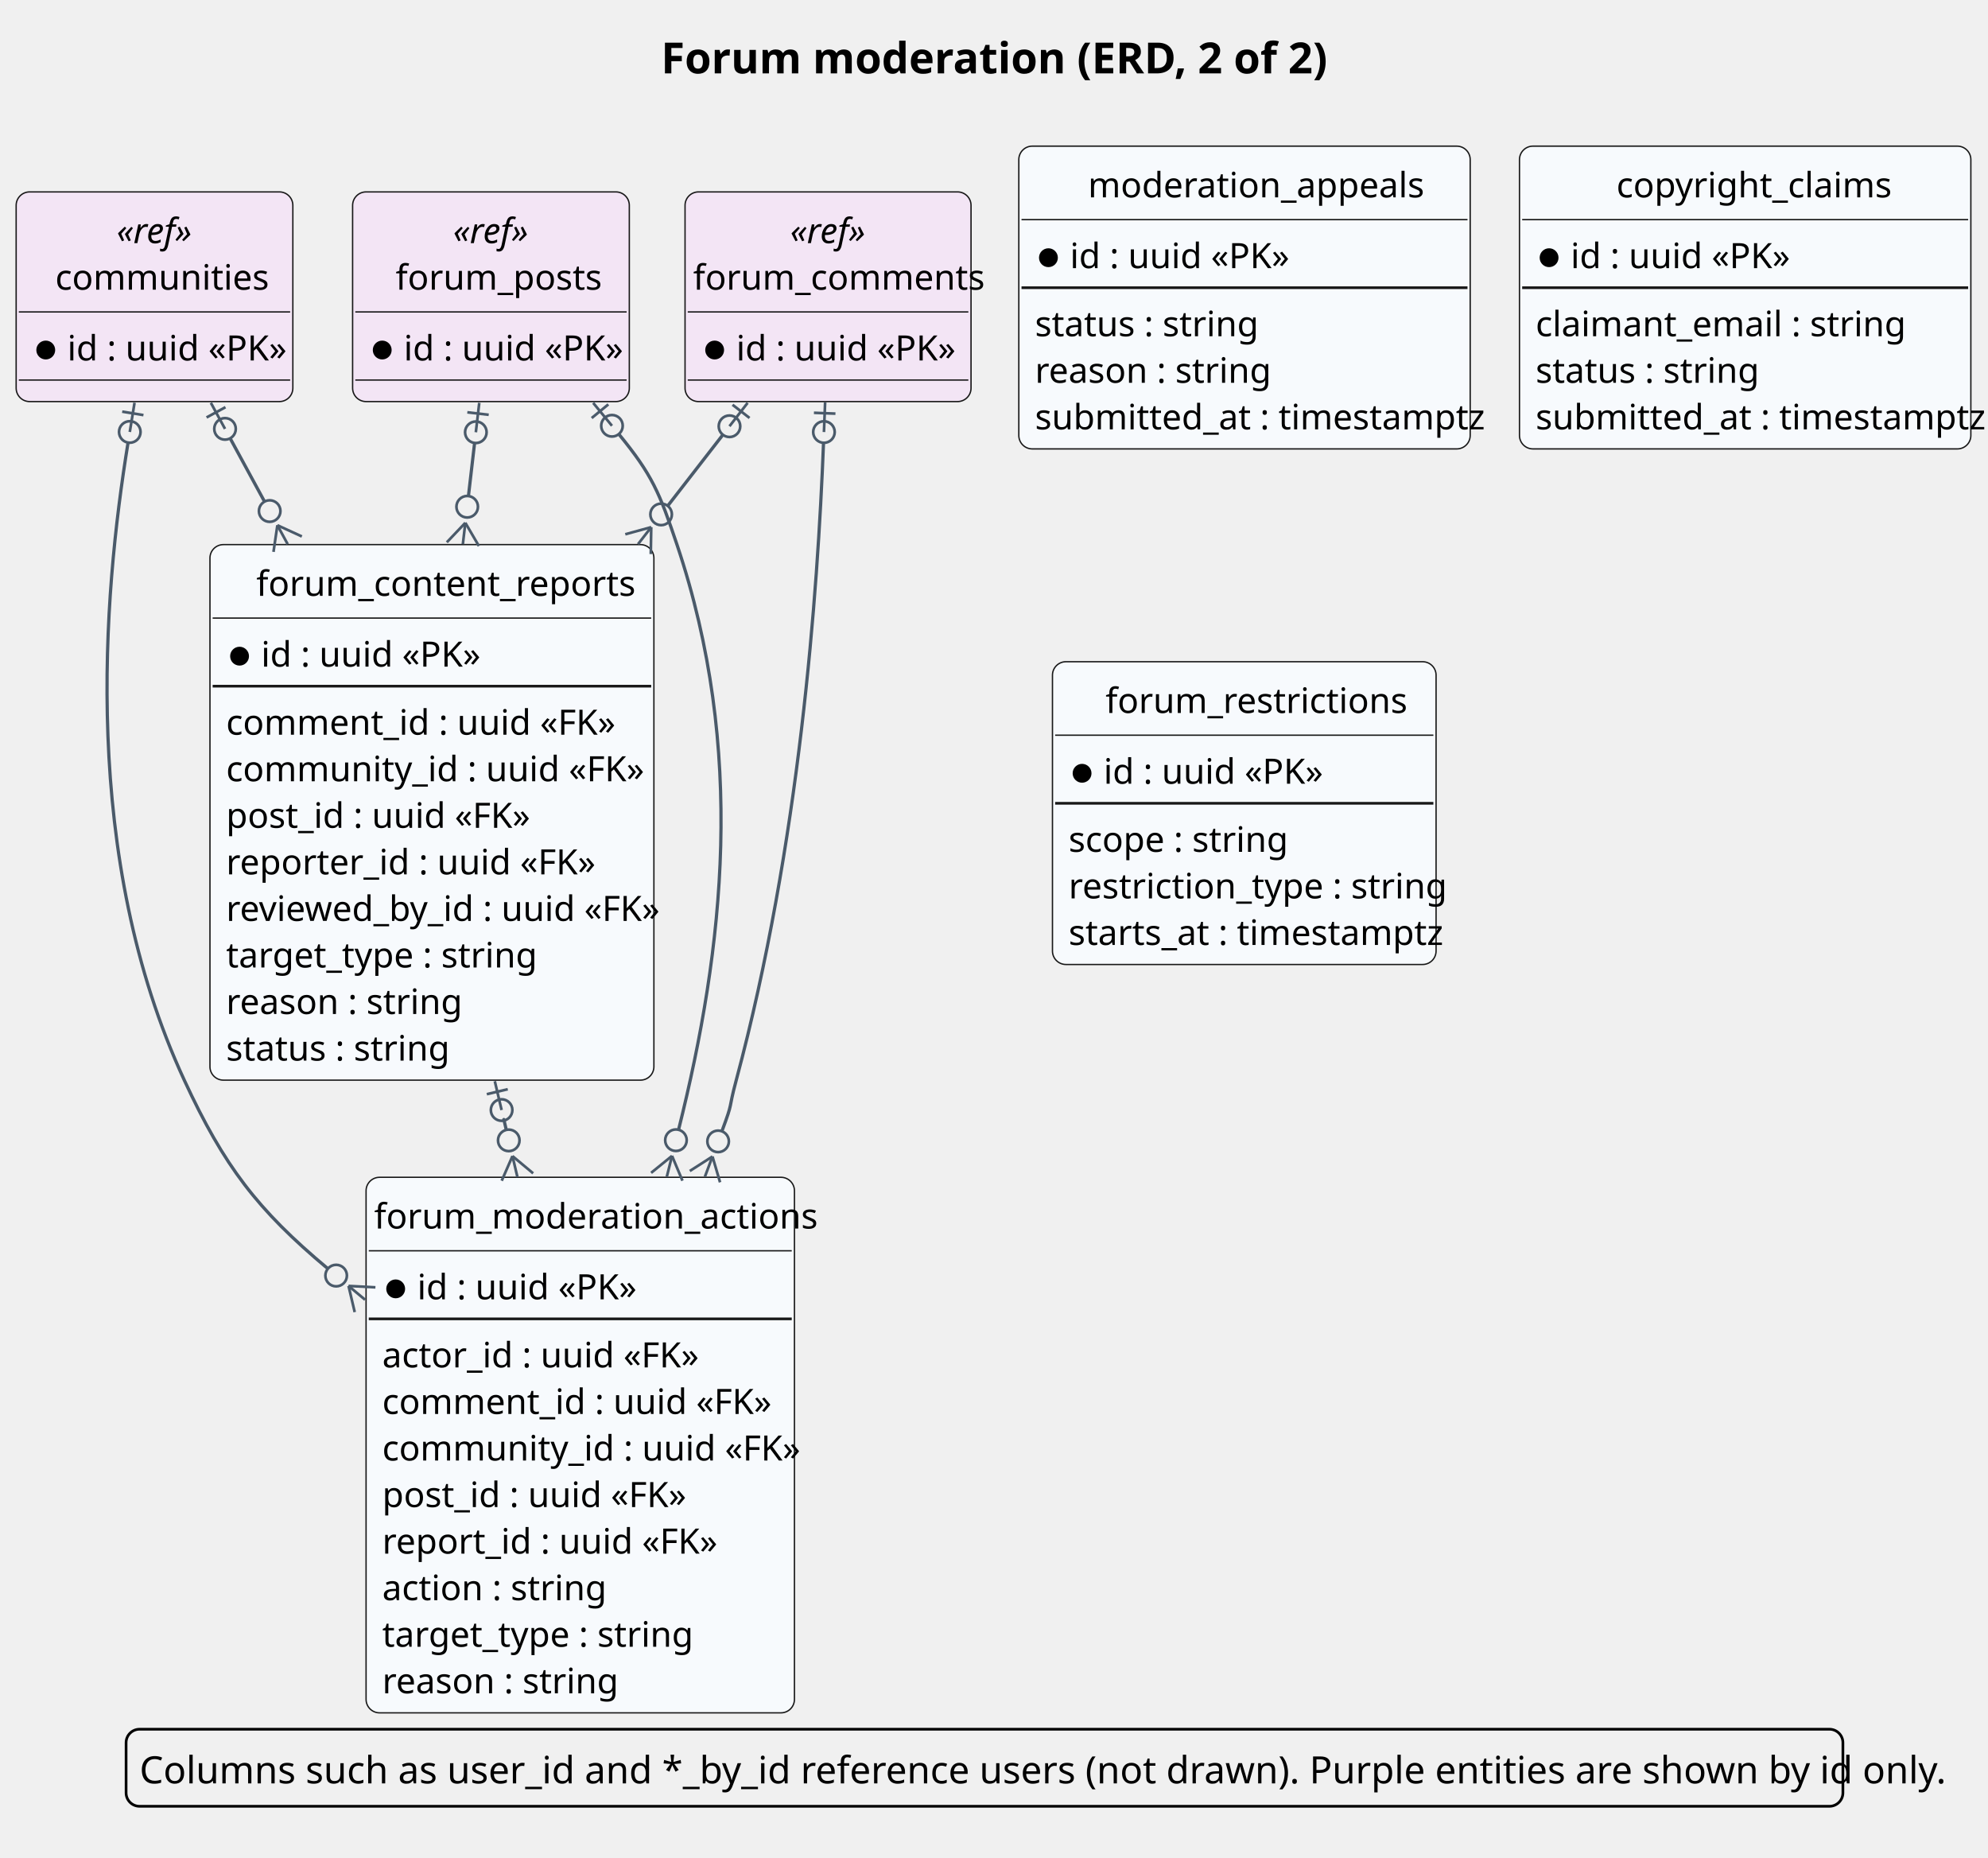
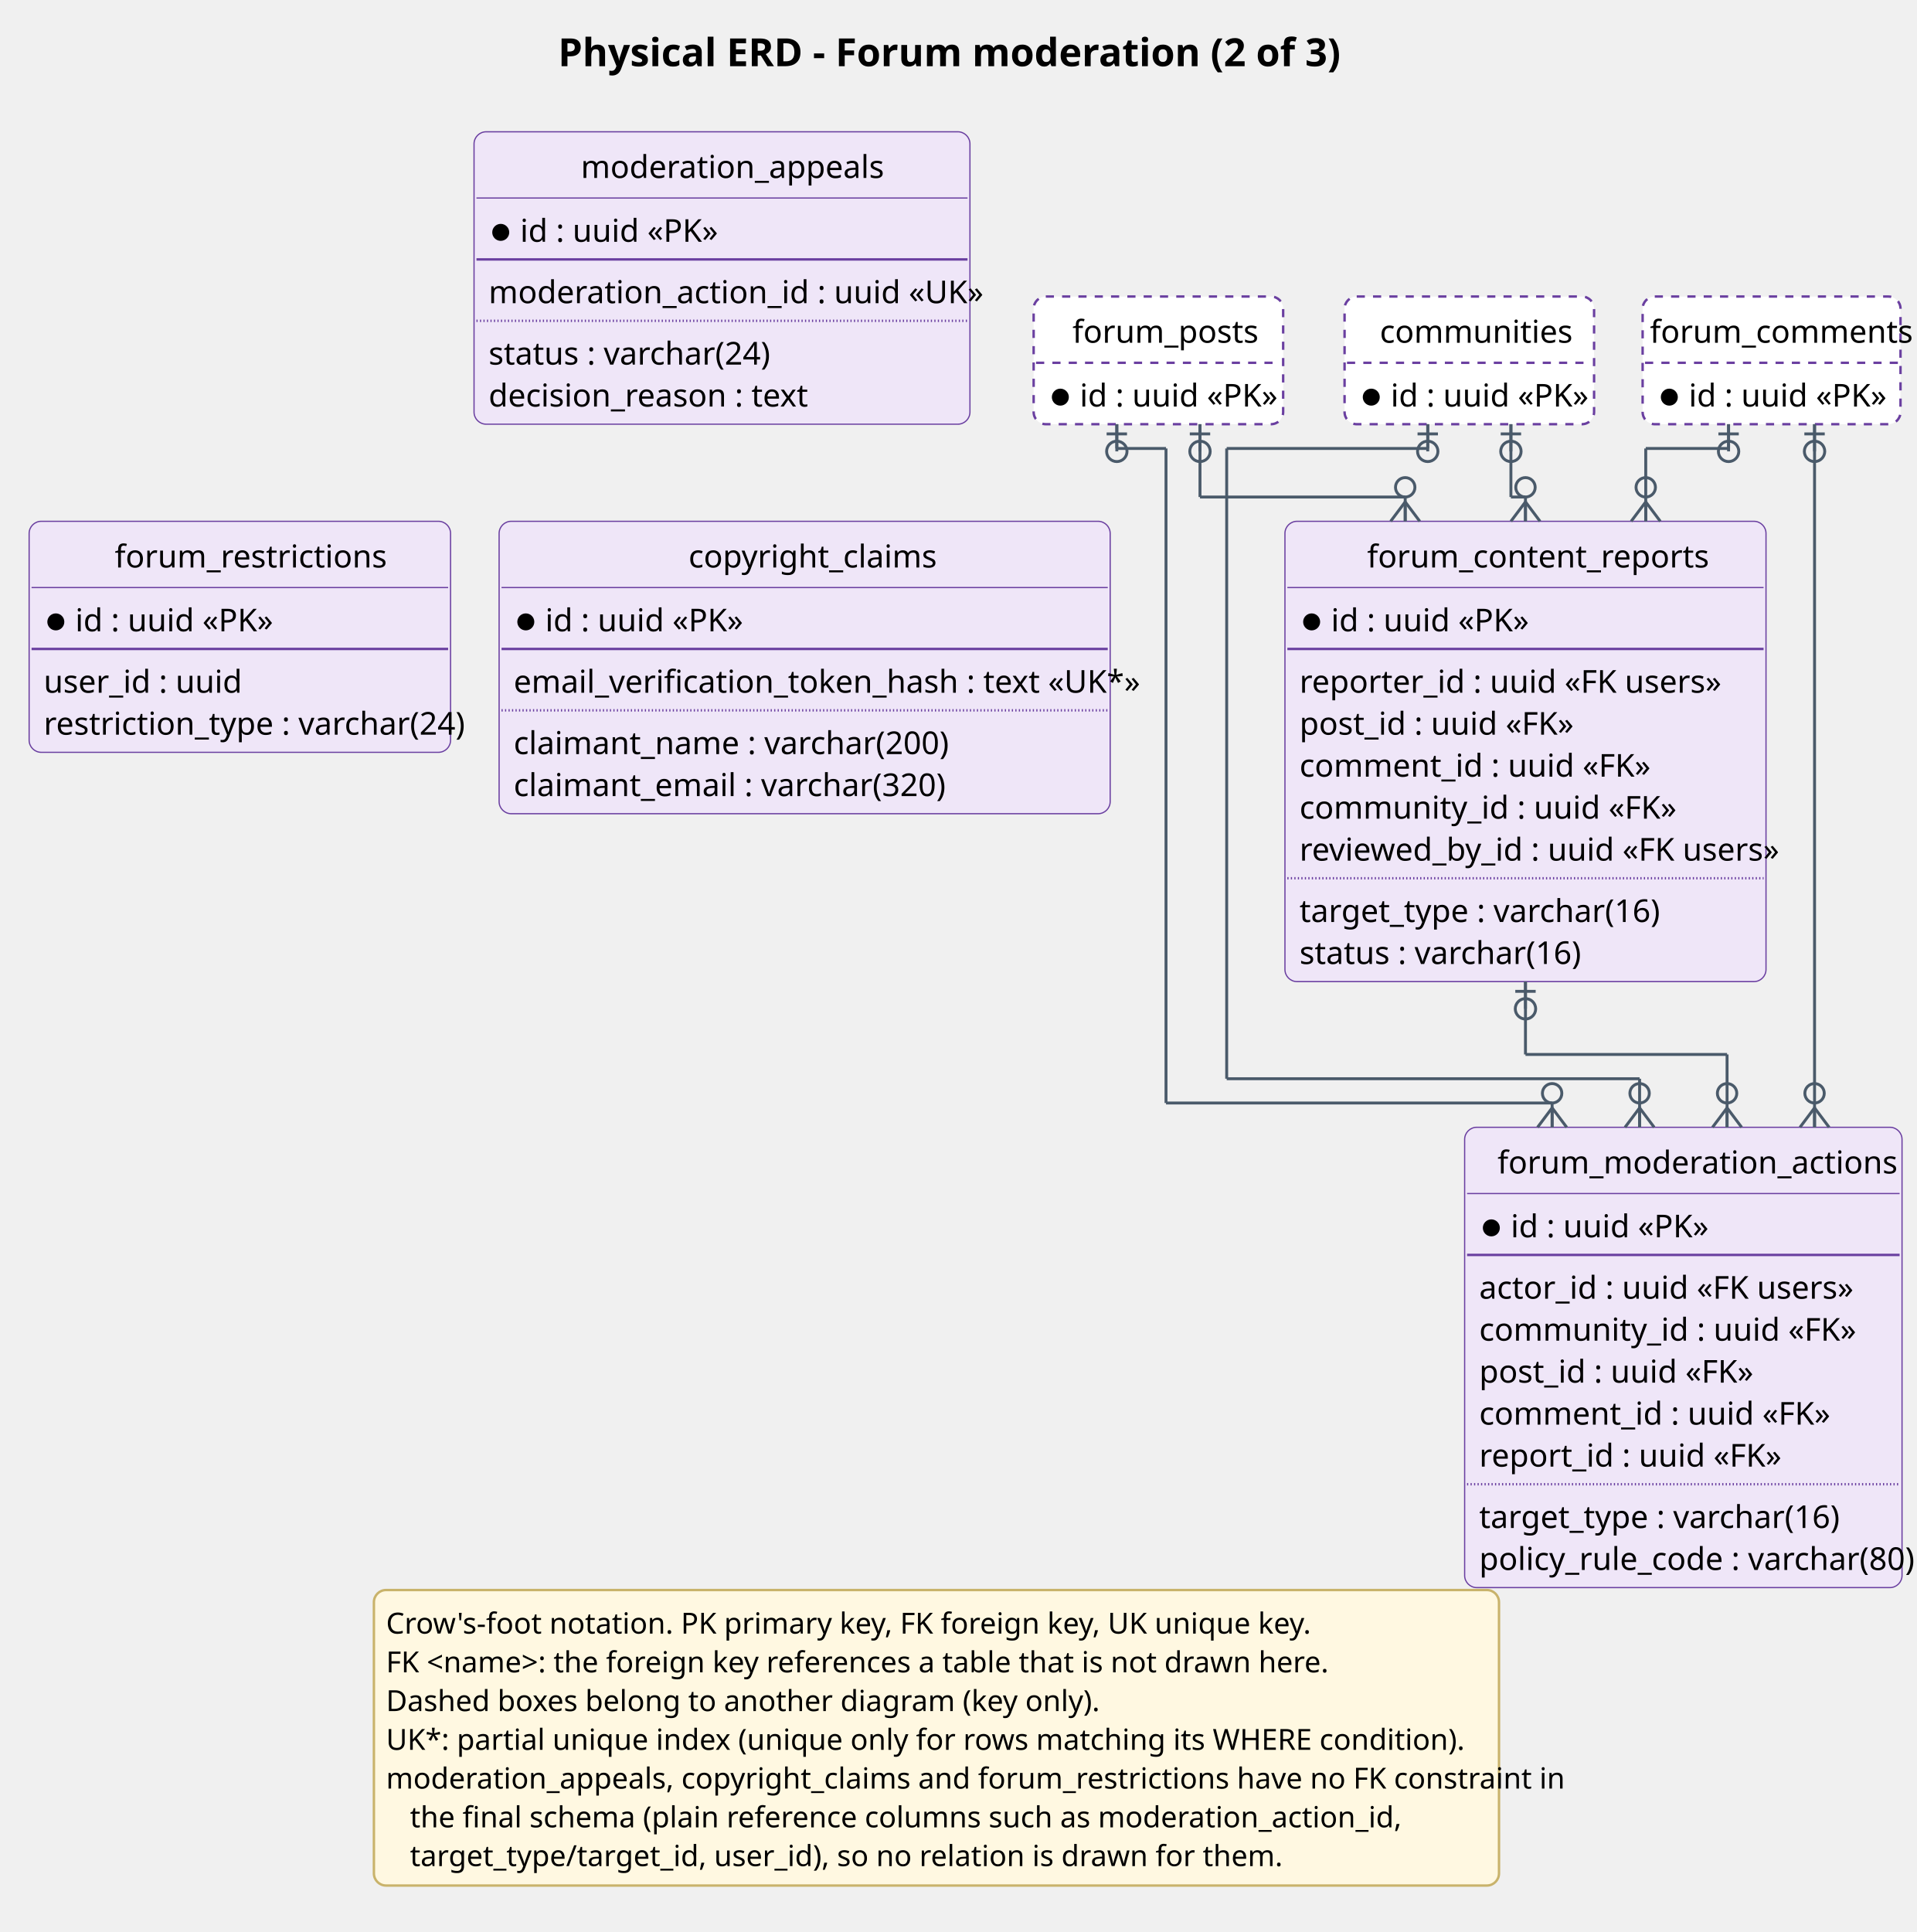
- <svg xmlns="http://www.w3.org/2000/svg" contentStyleType="text/css" height="1078.125px" preserveAspectRatio="none" style="width:1154px;height:1078px;background:#FFFFFF;" version="1.1" viewBox="0 0 1154 1078" width="1154.688px" zoomAndPan="magnify">
+ <svg xmlns="http://www.w3.org/2000/svg" contentStyleType="text/css" height="1658.333px" preserveAspectRatio="none" style="width:1645px;height:1658px;background:#FFFFFF;" version="1.1" viewBox="0 0 1645 1658" width="1645.833px" zoomAndPan="magnify">
  <defs />
  <g>
-     <text fill="#000000" font-family="Segoe UI" font-size="25" font-weight="bold" lengthAdjust="spacing" textLength="375.488" x="383.74" y="42.602">Forum moderation (ERD, 2 of 2)</text>
+     <text fill="#000000" font-family="Segoe UI" font-size="33.333" font-weight="bold" lengthAdjust="spacing" textLength="649.512" x="479.019" y="56.803">Physical ERD - Forum moderation (2 of 3)</text>
    <g id="elem_forum_content_reports">
-       <rect codeLine="24" fill="#F7FAFD" height="310.797" id="forum_content_reports" rx="7.812" ry="7.812" style="stroke:#181818;stroke-width:0.781;" width="257.7" x="121.875" y="316.065" />
-       <text fill="#000000" font-family="Segoe UI" font-size="20.312" lengthAdjust="spacing" textLength="203.928" x="148.761" y="345.796">forum_content_reports</text>
-       <line style="stroke:#181818;stroke-width:0.781;" x1="123.438" x2="378.012" y1="358.707" y2="358.707" />
-       <ellipse cx="139.062" cy="380.809" fill="#000000" rx="4.688" ry="4.688" style="stroke:#000000;stroke-width:1.562;" />
-       <text fill="#000000" font-family="Segoe UI" font-size="20.312" lengthAdjust="spacing" textLength="121.558" x="151.562" y="386.876">id : uuid «PK»</text>
-       <line style="stroke:#181818;stroke-width:1.562;" x1="123.438" x2="378.012" y1="398.224" y2="398.224" />
-       <text fill="#000000" font-family="Segoe UI" font-size="20.312" lengthAdjust="spacing" textLength="213.807" x="131.25" y="426.393">comment_id : uuid «FK»</text>
-       <text fill="#000000" font-family="Segoe UI" font-size="20.312" lengthAdjust="spacing" textLength="229.428" x="131.25" y="453.41">community_id : uuid «FK»</text>
-       <text fill="#000000" font-family="Segoe UI" font-size="20.312" lengthAdjust="spacing" textLength="167.876" x="131.25" y="480.428">post_id : uuid «FK»</text>
-       <text fill="#000000" font-family="Segoe UI" font-size="20.312" lengthAdjust="spacing" textLength="201.687" x="131.25" y="507.445">reporter_id : uuid «FK»</text>
-       <text fill="#000000" font-family="Segoe UI" font-size="20.312" lengthAdjust="spacing" textLength="238.95" x="131.25" y="534.462">reviewed_by_id : uuid «FK»</text>
-       <text fill="#000000" font-family="Segoe UI" font-size="20.312" lengthAdjust="spacing" textLength="167.925" x="131.25" y="561.479">target_type : string</text>
-       <text fill="#000000" font-family="Segoe UI" font-size="20.312" lengthAdjust="spacing" textLength="126.507" x="131.25" y="588.496">reason : string</text>
-       <text fill="#000000" font-family="Segoe UI" font-size="20.312" lengthAdjust="spacing" textLength="119.306" x="131.25" y="615.514">status : string</text>
+       <rect codeLine="27" fill="#EFE6F8" height="395.04" id="forum_content_reports" rx="10.417" ry="10.417" style="stroke:#6A3FA0;stroke-width:1.042;" width="412.908" x="1102.891" y="447.367" />
+       <text fill="#000000" font-family="Segoe UI" font-size="27.083" lengthAdjust="spacing" textLength="271.904" x="1173.393" y="487.01">forum_content_reports</text>
+       <line style="stroke:#6A3FA0;stroke-width:1.042;" x1="1104.974" x2="1513.716" y1="504.224" y2="504.224" />
+       <ellipse cx="1125.808" cy="533.693" fill="#000000" rx="6.25" ry="6.25" style="stroke:#000000;stroke-width:2.083;" />
+       <text fill="#000000" font-family="Segoe UI" font-size="27.083" lengthAdjust="spacing" textLength="162.077" x="1142.474" y="541.783">id : uuid «PK»</text>
+       <line style="stroke:#6A3FA0;stroke-width:2.083;" x1="1104.974" x2="1513.716" y1="556.913" y2="556.913" />
+       <text fill="#000000" font-family="Segoe UI" font-size="27.083" lengthAdjust="spacing" textLength="338.224" x="1115.391" y="594.472">reporter_id : uuid «FK users»</text>
+       <text fill="#000000" font-family="Segoe UI" font-size="27.083" lengthAdjust="spacing" textLength="223.834" x="1115.391" y="630.495">post_id : uuid «FK»</text>
+       <text fill="#000000" font-family="Segoe UI" font-size="27.083" lengthAdjust="spacing" textLength="285.076" x="1115.391" y="666.518">comment_id : uuid «FK»</text>
+       <text fill="#000000" font-family="Segoe UI" font-size="27.083" lengthAdjust="spacing" textLength="305.904" x="1115.391" y="702.541">community_id : uuid «FK»</text>
+       <text fill="#000000" font-family="Segoe UI" font-size="27.083" lengthAdjust="spacing" textLength="387.908" x="1115.391" y="738.564">reviewed_by_id : uuid «FK users»</text>
+       <line style="stroke:#6A3FA0;stroke-width:2.083;stroke-dasharray:1.0,2.0;" x1="1104.974" x2="1513.716" y1="753.695" y2="753.695" />
+       <text fill="#000000" font-family="Segoe UI" font-size="27.083" lengthAdjust="spacing" textLength="288.726" x="1115.391" y="791.254">target_type : varchar(16)</text>
+       <text fill="#000000" font-family="Segoe UI" font-size="27.083" lengthAdjust="spacing" textLength="223.9" x="1115.391" y="827.277">status : varchar(16)</text>
    </g>
    <g id="elem_forum_moderation_actions">
-       <rect codeLine="36" fill="#F7FAFD" height="310.797" id="forum_moderation_actions" rx="7.812" ry="7.812" style="stroke:#181818;stroke-width:0.781;" width="248.662" x="212.5" y="683.252" />
-       <text fill="#000000" font-family="Segoe UI" font-size="20.312" lengthAdjust="spacing" textLength="239.287" x="217.188" y="712.984">forum_moderation_actions</text>
-       <line style="stroke:#181818;stroke-width:0.781;" x1="214.062" x2="459.599" y1="725.894" y2="725.894" />
-       <ellipse cx="229.688" cy="747.996" fill="#000000" rx="4.688" ry="4.688" style="stroke:#000000;stroke-width:1.562;" />
-       <text fill="#000000" font-family="Segoe UI" font-size="20.312" lengthAdjust="spacing" textLength="121.558" x="242.188" y="754.063">id : uuid «PK»</text>
-       <line style="stroke:#181818;stroke-width:1.562;" x1="214.062" x2="459.599" y1="765.411" y2="765.411" />
-       <text fill="#000000" font-family="Segoe UI" font-size="20.312" lengthAdjust="spacing" textLength="174.094" x="221.875" y="793.581">actor_id : uuid «FK»</text>
-       <text fill="#000000" font-family="Segoe UI" font-size="20.312" lengthAdjust="spacing" textLength="213.807" x="221.875" y="820.598">comment_id : uuid «FK»</text>
-       <text fill="#000000" font-family="Segoe UI" font-size="20.312" lengthAdjust="spacing" textLength="229.428" x="221.875" y="847.615">community_id : uuid «FK»</text>
-       <text fill="#000000" font-family="Segoe UI" font-size="20.312" lengthAdjust="spacing" textLength="167.876" x="221.875" y="874.632">post_id : uuid «FK»</text>
-       <text fill="#000000" font-family="Segoe UI" font-size="20.312" lengthAdjust="spacing" textLength="184.003" x="221.875" y="901.649">report_id : uuid «FK»</text>
-       <text fill="#000000" font-family="Segoe UI" font-size="20.312" lengthAdjust="spacing" textLength="121.389" x="221.875" y="928.667">action : string</text>
-       <text fill="#000000" font-family="Segoe UI" font-size="20.312" lengthAdjust="spacing" textLength="167.925" x="221.875" y="955.684">target_type : string</text>
-       <text fill="#000000" font-family="Segoe UI" font-size="20.312" lengthAdjust="spacing" textLength="126.507" x="221.875" y="982.701">reason : string</text>
+       <rect codeLine="39" fill="#EFE6F8" height="395.04" id="forum_moderation_actions" rx="10.417" ry="10.417" style="stroke:#6A3FA0;stroke-width:1.042;" width="375.417" x="1257.132" y="967.407" />
+       <text fill="#000000" font-family="Segoe UI" font-size="27.083" lengthAdjust="spacing" textLength="319.049" x="1285.316" y="1007.05">forum_moderation_actions</text>
+       <line style="stroke:#6A3FA0;stroke-width:1.042;" x1="1259.215" x2="1630.466" y1="1024.264" y2="1024.264" />
+       <ellipse cx="1280.049" cy="1053.733" fill="#000000" rx="6.25" ry="6.25" style="stroke:#000000;stroke-width:2.083;" />
+       <text fill="#000000" font-family="Segoe UI" font-size="27.083" lengthAdjust="spacing" textLength="162.077" x="1296.715" y="1061.822">id : uuid «PK»</text>
+       <line style="stroke:#6A3FA0;stroke-width:2.083;" x1="1259.215" x2="1630.466" y1="1076.953" y2="1076.953" />
+       <text fill="#000000" font-family="Segoe UI" font-size="27.083" lengthAdjust="spacing" textLength="301.434" x="1269.632" y="1114.512">actor_id : uuid «FK users»</text>
+       <text fill="#000000" font-family="Segoe UI" font-size="27.083" lengthAdjust="spacing" textLength="305.904" x="1269.632" y="1150.535">community_id : uuid «FK»</text>
+       <text fill="#000000" font-family="Segoe UI" font-size="27.083" lengthAdjust="spacing" textLength="223.834" x="1269.632" y="1186.558">post_id : uuid «FK»</text>
+       <text fill="#000000" font-family="Segoe UI" font-size="27.083" lengthAdjust="spacing" textLength="285.076" x="1269.632" y="1222.581">comment_id : uuid «FK»</text>
+       <text fill="#000000" font-family="Segoe UI" font-size="27.083" lengthAdjust="spacing" textLength="245.337" x="1269.632" y="1258.604">report_id : uuid «FK»</text>
+       <line style="stroke:#6A3FA0;stroke-width:2.083;stroke-dasharray:1.0,2.0;" x1="1259.215" x2="1630.466" y1="1273.735" y2="1273.735" />
+       <text fill="#000000" font-family="Segoe UI" font-size="27.083" lengthAdjust="spacing" textLength="288.726" x="1269.632" y="1311.293">target_type : varchar(16)</text>
+       <text fill="#000000" font-family="Segoe UI" font-size="27.083" lengthAdjust="spacing" textLength="350.417" x="1269.632" y="1347.316">policy_rule_code : varchar(80)</text>
    </g>
    <g id="elem_moderation_appeals">
-       <rect codeLine="48" fill="#F7FAFD" height="175.711" id="moderation_appeals" rx="7.812" ry="7.812" style="stroke:#181818;stroke-width:0.781;" width="262.014" x="591.406" y="84.814" />
-       <text fill="#000000" font-family="Segoe UI" font-size="20.312" lengthAdjust="spacing" textLength="181.721" x="631.553" y="114.546">moderation_appeals</text>
-       <line style="stroke:#181818;stroke-width:0.781;" x1="592.969" x2="851.858" y1="127.457" y2="127.457" />
-       <ellipse cx="608.594" cy="149.559" fill="#000000" rx="4.688" ry="4.688" style="stroke:#000000;stroke-width:1.562;" />
-       <text fill="#000000" font-family="Segoe UI" font-size="20.312" lengthAdjust="spacing" textLength="121.558" x="621.094" y="155.626">id : uuid «PK»</text>
-       <line style="stroke:#181818;stroke-width:1.562;" x1="592.969" x2="851.858" y1="166.974" y2="166.974" />
-       <text fill="#000000" font-family="Segoe UI" font-size="20.312" lengthAdjust="spacing" textLength="119.306" x="600.781" y="195.143">status : string</text>
-       <text fill="#000000" font-family="Segoe UI" font-size="20.312" lengthAdjust="spacing" textLength="126.507" x="600.781" y="222.16">reason : string</text>
-       <text fill="#000000" font-family="Segoe UI" font-size="20.312" lengthAdjust="spacing" textLength="243.264" x="600.781" y="249.178">submitted_at : timestamptz</text>
+       <rect codeLine="51" fill="#EFE6F8" height="250.948" id="moderation_appeals" rx="10.417" ry="10.417" style="stroke:#6A3FA0;stroke-width:1.042;" width="425.656" x="406.873" y="113.086" />
+       <text fill="#000000" font-family="Segoe UI" font-size="27.083" lengthAdjust="spacing" textLength="242.295" x="498.553" y="152.728">moderation_appeals</text>
+       <line style="stroke:#6A3FA0;stroke-width:1.042;" x1="408.956" x2="830.446" y1="169.942" y2="169.942" />
+       <ellipse cx="429.79" cy="199.412" fill="#000000" rx="6.25" ry="6.25" style="stroke:#000000;stroke-width:2.083;" />
+       <text fill="#000000" font-family="Segoe UI" font-size="27.083" lengthAdjust="spacing" textLength="162.077" x="446.456" y="207.501">id : uuid «PK»</text>
+       <line style="stroke:#6A3FA0;stroke-width:2.083;" x1="408.956" x2="830.446" y1="222.632" y2="222.632" />
+       <text fill="#000000" font-family="Segoe UI" font-size="27.083" lengthAdjust="spacing" textLength="400.656" x="419.373" y="260.191">moderation_action_id : uuid «UK»</text>
+       <line style="stroke:#6A3FA0;stroke-width:2.083;stroke-dasharray:1.0,2.0;" x1="408.956" x2="830.446" y1="275.322" y2="275.322" />
+       <text fill="#000000" font-family="Segoe UI" font-size="27.083" lengthAdjust="spacing" textLength="223.9" x="419.373" y="312.88">status : varchar(24)</text>
+       <text fill="#000000" font-family="Segoe UI" font-size="27.083" lengthAdjust="spacing" textLength="255.374" x="419.373" y="348.903">decision_reason : text</text>
    </g>
    <g id="elem_copyright_claims">
-       <rect codeLine="55" fill="#F7FAFD" height="175.711" id="copyright_claims" rx="7.812" ry="7.812" style="stroke:#181818;stroke-width:0.781;" width="262.014" x="882.031" y="84.814" />
-       <text fill="#000000" font-family="Segoe UI" font-size="20.312" lengthAdjust="spacing" textLength="149.477" x="938.3" y="114.546">copyright_claims</text>
-       <line style="stroke:#181818;stroke-width:0.781;" x1="883.594" x2="1142.483" y1="127.457" y2="127.457" />
-       <ellipse cx="899.219" cy="149.559" fill="#000000" rx="4.688" ry="4.688" style="stroke:#000000;stroke-width:1.562;" />
-       <text fill="#000000" font-family="Segoe UI" font-size="20.312" lengthAdjust="spacing" textLength="121.558" x="911.719" y="155.626">id : uuid «PK»</text>
-       <line style="stroke:#181818;stroke-width:1.562;" x1="883.594" x2="1142.483" y1="166.974" y2="166.974" />
-       <text fill="#000000" font-family="Segoe UI" font-size="20.312" lengthAdjust="spacing" textLength="198.959" x="891.406" y="195.143">claimant_email : string</text>
-       <text fill="#000000" font-family="Segoe UI" font-size="20.312" lengthAdjust="spacing" textLength="119.306" x="891.406" y="222.16">status : string</text>
-       <text fill="#000000" font-family="Segoe UI" font-size="20.312" lengthAdjust="spacing" textLength="243.264" x="891.406" y="249.178">submitted_at : timestamptz</text>
+       <rect codeLine="59" fill="#EFE6F8" height="250.948" id="copyright_claims" rx="10.417" ry="10.417" style="stroke:#6A3FA0;stroke-width:1.042;" width="524.494" x="428.397" y="447.367" />
+       <text fill="#000000" font-family="Segoe UI" font-size="27.083" lengthAdjust="spacing" textLength="199.303" x="590.992" y="487.01">copyright_claims</text>
+       <line style="stroke:#6A3FA0;stroke-width:1.042;" x1="430.48" x2="950.808" y1="504.224" y2="504.224" />
+       <ellipse cx="451.313" cy="533.693" fill="#000000" rx="6.25" ry="6.25" style="stroke:#000000;stroke-width:2.083;" />
+       <text fill="#000000" font-family="Segoe UI" font-size="27.083" lengthAdjust="spacing" textLength="162.077" x="467.98" y="541.783">id : uuid «PK»</text>
+       <line style="stroke:#6A3FA0;stroke-width:2.083;" x1="430.48" x2="950.808" y1="556.913" y2="556.913" />
+       <text fill="#000000" font-family="Segoe UI" font-size="27.083" lengthAdjust="spacing" textLength="499.494" x="440.897" y="594.472">email_verification_token_hash : text «UK*»</text>
+       <line style="stroke:#6A3FA0;stroke-width:2.083;stroke-dasharray:1.0,2.0;" x1="430.48" x2="950.808" y1="609.603" y2="609.603" />
+       <text fill="#000000" font-family="Segoe UI" font-size="27.083" lengthAdjust="spacing" textLength="346.913" x="440.897" y="647.162">claimant_name : varchar(200)</text>
+       <text fill="#000000" font-family="Segoe UI" font-size="27.083" lengthAdjust="spacing" textLength="344.704" x="440.897" y="683.185">claimant_email : varchar(320)</text>
    </g>
    <g id="elem_forum_restrictions">
-       <rect codeLine="62" fill="#F7FAFD" height="175.711" id="forum_restrictions" rx="7.812" ry="7.812" style="stroke:#181818;stroke-width:0.781;" width="222.678" x="610.938" y="384.033" />
-       <text fill="#000000" font-family="Segoe UI" font-size="20.312" lengthAdjust="spacing" textLength="161.112" x="641.721" y="413.765">forum_restrictions</text>
-       <line style="stroke:#181818;stroke-width:0.781;" x1="612.5" x2="832.053" y1="426.675" y2="426.675" />
-       <ellipse cx="628.125" cy="448.778" fill="#000000" rx="4.688" ry="4.688" style="stroke:#000000;stroke-width:1.562;" />
-       <text fill="#000000" font-family="Segoe UI" font-size="20.312" lengthAdjust="spacing" textLength="121.558" x="640.625" y="454.845">id : uuid «PK»</text>
-       <line style="stroke:#181818;stroke-width:1.562;" x1="612.5" x2="832.053" y1="466.193" y2="466.193" />
-       <text fill="#000000" font-family="Segoe UI" font-size="20.312" lengthAdjust="spacing" textLength="118.939" x="620.312" y="494.362">scope : string</text>
-       <text fill="#000000" font-family="Segoe UI" font-size="20.312" lengthAdjust="spacing" textLength="203.928" x="620.312" y="521.379">restriction_type : string</text>
-       <text fill="#000000" font-family="Segoe UI" font-size="20.312" lengthAdjust="spacing" textLength="200.844" x="620.312" y="548.396">starts_at : timestamptz</text>
+       <rect codeLine="67" fill="#EFE6F8" height="198.258" id="forum_restrictions" rx="10.417" ry="10.417" style="stroke:#6A3FA0;stroke-width:1.042;" width="361.73" x="25" y="447.367" />
+       <text fill="#000000" font-family="Segoe UI" font-size="27.083" lengthAdjust="spacing" textLength="214.815" x="98.457" y="487.01">forum_restrictions</text>
+       <line style="stroke:#6A3FA0;stroke-width:1.042;" x1="27.083" x2="384.647" y1="504.224" y2="504.224" />
+       <ellipse cx="47.917" cy="533.693" fill="#000000" rx="6.25" ry="6.25" style="stroke:#000000;stroke-width:2.083;" />
+       <text fill="#000000" font-family="Segoe UI" font-size="27.083" lengthAdjust="spacing" textLength="162.077" x="64.583" y="541.783">id : uuid «PK»</text>
+       <line style="stroke:#6A3FA0;stroke-width:2.083;" x1="27.083" x2="384.647" y1="556.913" y2="556.913" />
+       <text fill="#000000" font-family="Segoe UI" font-size="27.083" lengthAdjust="spacing" textLength="158.017" x="37.5" y="594.472">user_id : uuid</text>
+       <text fill="#000000" font-family="Segoe UI" font-size="27.083" lengthAdjust="spacing" textLength="336.73" x="37.5" y="630.495">restriction_type : varchar(24)</text>
    </g>
    <g id="elem_communities">
-       <rect codeLine="69" fill="#F3E5F5" height="121.677" id="communities" rx="7.812" ry="7.812" style="stroke:#181818;stroke-width:0.781;" width="160.62" x="9.375" y="111.377" />
-       <text fill="#000000" font-family="Segoe UI" font-size="20.312" font-style="italic" lengthAdjust="spacing" textLength="43.977" x="67.696" y="141.109">«ref»</text>
-       <text fill="#000000" font-family="Segoe UI" font-size="20.312" lengthAdjust="spacing" textLength="115.23" x="32.07" y="168.126">communities</text>
-       <line style="stroke:#181818;stroke-width:0.781;" x1="10.938" x2="168.433" y1="181.036" y2="181.036" />
-       <ellipse cx="26.562" cy="203.139" fill="#000000" rx="4.688" ry="4.688" style="stroke:#000000;stroke-width:1.562;" />
-       <text fill="#000000" font-family="Segoe UI" font-size="20.312" lengthAdjust="spacing" textLength="121.558" x="39.062" y="209.206">id : uuid «PK»</text>
-       <line style="stroke:#181818;stroke-width:0.781;" x1="10.938" x2="168.433" y1="220.554" y2="220.554" />
+       <rect codeLine="73" fill="#FFFFFF" height="109.546" id="communities" rx="10.417" ry="10.417" style="stroke:#6A3FA0;stroke-width:2.083;stroke-dasharray:7.0,7.0;" width="214.16" x="1154.071" y="254.488" />
+       <text fill="#000000" font-family="Segoe UI" font-size="27.083" lengthAdjust="spacing" textLength="153.64" x="1184.332" y="294.13">communities</text>
+       <line style="stroke:#6A3FA0;stroke-width:2.083;stroke-dasharray:7.0,7.0;" x1="1156.155" x2="1366.148" y1="311.344" y2="311.344" />
+       <ellipse cx="1176.988" cy="340.814" fill="#000000" rx="6.25" ry="6.25" style="stroke:#000000;stroke-width:2.083;" />
+       <text fill="#000000" font-family="Segoe UI" font-size="27.083" lengthAdjust="spacing" textLength="162.077" x="1193.655" y="348.903">id : uuid «PK»</text>
    </g>
    <g id="elem_forum_posts">
-       <rect codeLine="72" fill="#F3E5F5" height="121.677" id="forum_posts" rx="7.812" ry="7.812" style="stroke:#181818;stroke-width:0.781;" width="160.62" x="204.688" y="111.377" />
-       <text fill="#000000" font-family="Segoe UI" font-size="20.312" font-style="italic" lengthAdjust="spacing" textLength="43.977" x="263.009" y="141.109">«ref»</text>
-       <text fill="#000000" font-family="Segoe UI" font-size="20.312" lengthAdjust="spacing" textLength="110.707" x="229.644" y="168.126">forum_posts</text>
-       <line style="stroke:#181818;stroke-width:0.781;" x1="206.25" x2="363.745" y1="181.036" y2="181.036" />
-       <ellipse cx="221.875" cy="203.139" fill="#000000" rx="4.688" ry="4.688" style="stroke:#000000;stroke-width:1.562;" />
-       <text fill="#000000" font-family="Segoe UI" font-size="20.312" lengthAdjust="spacing" textLength="121.558" x="234.375" y="209.206">id : uuid «PK»</text>
-       <line style="stroke:#181818;stroke-width:0.781;" x1="206.25" x2="363.745" y1="220.554" y2="220.554" />
+       <rect codeLine="76" fill="#FFFFFF" height="109.546" id="forum_posts" rx="10.417" ry="10.417" style="stroke:#6A3FA0;stroke-width:2.083;stroke-dasharray:7.0,7.0;" width="214.16" x="887.201" y="254.488" />
+       <text fill="#000000" font-family="Segoe UI" font-size="27.083" lengthAdjust="spacing" textLength="147.609" x="920.476" y="294.13">forum_posts</text>
+       <line style="stroke:#6A3FA0;stroke-width:2.083;stroke-dasharray:7.0,7.0;" x1="889.284" x2="1099.278" y1="311.344" y2="311.344" />
+       <ellipse cx="910.118" cy="340.814" fill="#000000" rx="6.25" ry="6.25" style="stroke:#000000;stroke-width:2.083;" />
+       <text fill="#000000" font-family="Segoe UI" font-size="27.083" lengthAdjust="spacing" textLength="162.077" x="926.784" y="348.903">id : uuid «PK»</text>
    </g>
    <g id="elem_forum_comments">
-       <rect codeLine="75" fill="#F3E5F5" height="121.677" id="forum_comments" rx="7.812" ry="7.812" style="stroke:#181818;stroke-width:0.781;" width="166.013" x="397.656" y="111.377" />
-       <text fill="#000000" font-family="Segoe UI" font-size="20.312" font-style="italic" lengthAdjust="spacing" textLength="43.977" x="458.674" y="141.109">«ref»</text>
-       <text fill="#000000" font-family="Segoe UI" font-size="20.312" lengthAdjust="spacing" textLength="156.638" x="402.344" y="168.126">forum_comments</text>
-       <line style="stroke:#181818;stroke-width:0.781;" x1="399.219" x2="562.107" y1="181.036" y2="181.036" />
-       <ellipse cx="414.844" cy="203.139" fill="#000000" rx="4.688" ry="4.688" style="stroke:#000000;stroke-width:1.562;" />
-       <text fill="#000000" font-family="Segoe UI" font-size="20.312" lengthAdjust="spacing" textLength="121.558" x="427.344" y="209.206">id : uuid «PK»</text>
-       <line style="stroke:#181818;stroke-width:0.781;" x1="399.219" x2="562.107" y1="220.554" y2="220.554" />
+       <rect codeLine="79" fill="#FFFFFF" height="109.546" id="forum_comments" rx="10.417" ry="10.417" style="stroke:#6A3FA0;stroke-width:2.083;stroke-dasharray:7.0,7.0;" width="221.351" x="1409.898" y="254.488" />
+       <text fill="#000000" font-family="Segoe UI" font-size="27.083" lengthAdjust="spacing" textLength="208.851" x="1416.148" y="294.13">forum_comments</text>
+       <line style="stroke:#6A3FA0;stroke-width:2.083;stroke-dasharray:7.0,7.0;" x1="1411.982" x2="1629.166" y1="311.344" y2="311.344" />
+       <ellipse cx="1432.815" cy="340.814" fill="#000000" rx="6.25" ry="6.25" style="stroke:#000000;stroke-width:2.083;" />
+       <text fill="#000000" font-family="Segoe UI" font-size="27.083" lengthAdjust="spacing" textLength="162.077" x="1449.482" y="348.903">id : uuid «PK»</text>
    </g>
-     <line style="stroke:#4A5A6A;stroke-width:1.562;" x1="130.62" x2="122.412" y1="248.897" y2="233.796" />
-     <ellipse cx="130.62" cy="248.897" fill="none" rx="6.25" ry="6.25" style="stroke:#4A5A6A;stroke-width:1.562;" />
-     <line style="stroke:#4A5A6A;stroke-width:1.562;" x1="119.905" x2="130.888" y1="242.272" y2="236.303" />
-     <line style="stroke:#4A5A6A;stroke-width:1.562;" x1="161.021" x2="175.228" y1="304.83" y2="311.335" />
-     <line style="stroke:#4A5A6A;stroke-width:1.562;" x1="161.021" x2="158.754" y1="304.83" y2="320.289" />
-     <line style="stroke:#4A5A6A;stroke-width:1.562;" x1="161.021" x2="166.991" y1="304.83" y2="315.812" />
-     <ellipse cx="156.544" cy="296.593" fill="none" rx="6.25" ry="6.25" style="stroke:#4A5A6A;stroke-width:1.562;" />
-     <path d="M133.605,254.388 C146.647,278.384 137.705,261.933 153.56,291.102 " fill="none" style="stroke:#4A5A6A;stroke-width:1.875;" />
-     <line style="stroke:#4A5A6A;stroke-width:1.562;" x1="75.34" x2="78.103" y1="250.691" y2="233.727" />
-     <ellipse cx="75.34" cy="250.691" fill="none" rx="6.25" ry="6.25" style="stroke:#4A5A6A;stroke-width:1.562;" />
-     <line style="stroke:#4A5A6A;stroke-width:1.562;" x1="70.93" x2="83.267" y1="238.891" y2="240.901" />
-     <line style="stroke:#4A5A6A;stroke-width:1.562;" x1="202.323" x2="217.927" y1="746.295" y2="747.11" />
-     <line style="stroke:#4A5A6A;stroke-width:1.562;" x1="202.323" x2="205.91" y1="746.295" y2="761.503" />
-     <line style="stroke:#4A5A6A;stroke-width:1.562;" x1="202.323" x2="211.919" y1="746.295" y2="754.306" />
-     <ellipse cx="195.127" cy="740.287" fill="none" rx="6.25" ry="6.25" style="stroke:#4A5A6A;stroke-width:1.562;" />
-     <path d="M74.335,256.86 C59.665,346.909 46.968,497.355 107.031,627.002 C130.092,676.779 149.384,702.096 190.329,736.281 " fill="none" style="stroke:#4A5A6A;stroke-width:1.875;" />
-     <line style="stroke:#4A5A6A;stroke-width:1.562;" x1="423.453" x2="433.988" y1="247.376" y2="233.796" />
-     <ellipse cx="423.453" cy="247.376" fill="none" rx="6.25" ry="6.25" style="stroke:#4A5A6A;stroke-width:1.562;" />
-     <line style="stroke:#4A5A6A;stroke-width:1.562;" x1="425.219" x2="435.096" y1="234.904" y2="242.565" />
-     <line style="stroke:#4A5A6A;stroke-width:1.562;" x1="378.027" x2="377.773" y1="305.936" y2="321.559" />
-     <line style="stroke:#4A5A6A;stroke-width:1.562;" x1="378.027" x2="362.958" y1="305.936" y2="310.066" />
-     <line style="stroke:#4A5A6A;stroke-width:1.562;" x1="378.027" x2="370.366" y1="305.936" y2="315.812" />
-     <ellipse cx="383.774" cy="298.528" fill="none" rx="6.25" ry="6.25" style="stroke:#4A5A6A;stroke-width:1.562;" />
-     <path d="M419.623,252.315 C401.009,276.31 410.231,264.421 387.604,293.59 " fill="none" style="stroke:#4A5A6A;stroke-width:1.875;" />
-     <line style="stroke:#4A5A6A;stroke-width:1.562;" x1="478.29" x2="478.963" y1="250.737" y2="233.562" />
-     <ellipse cx="478.29" cy="250.737" fill="none" rx="6.25" ry="6.25" style="stroke:#4A5A6A;stroke-width:1.562;" />
-     <line style="stroke:#4A5A6A;stroke-width:1.562;" x1="472.473" x2="484.964" y1="239.563" y2="240.052" />
-     <line style="stroke:#4A5A6A;stroke-width:1.562;" x1="413.575" x2="417.982" y1="671.17" y2="686.161" />
-     <line style="stroke:#4A5A6A;stroke-width:1.562;" x1="413.575" x2="400.418" y1="671.17" y2="679.598" />
-     <line style="stroke:#4A5A6A;stroke-width:1.562;" x1="413.575" x2="409.2" y1="671.17" y2="682.88" />
-     <ellipse cx="416.856" cy="662.388" fill="none" rx="6.25" ry="6.25" style="stroke:#4A5A6A;stroke-width:1.562;" />
-     <path d="M478.045,256.982 C474.609,344.639 464.261,489.293 427.344,627.002 C422.405,645.423 425.977,637.979 419.044,656.534 " fill="none" style="stroke:#4A5A6A;stroke-width:1.875;" />
-     <line style="stroke:#4A5A6A;stroke-width:1.562;" x1="291.175" x2="287.226" y1="644.219" y2="627.491" />
-     <ellipse cx="291.175" cy="644.219" fill="none" rx="6.25" ry="6.25" style="stroke:#4A5A6A;stroke-width:1.562;" />
-     <line style="stroke:#4A5A6A;stroke-width:1.562;" x1="282.579" x2="294.745" y1="635.01" y2="632.138" />
-     <line style="stroke:#4A5A6A;stroke-width:1.562;" x1="297.483" x2="309.478" y1="670.939" y2="680.951" />
-     <line style="stroke:#4A5A6A;stroke-width:1.562;" x1="297.483" x2="291.23" y1="670.939" y2="685.259" />
-     <line style="stroke:#4A5A6A;stroke-width:1.562;" x1="297.483" x2="300.354" y1="670.939" y2="683.105" />
-     <ellipse cx="295.329" cy="661.815" fill="none" rx="6.25" ry="6.25" style="stroke:#4A5A6A;stroke-width:1.562;" />
-     <path d="M292.611,650.302 C296.957,668.712 289.548,637.326 293.893,655.732 " fill="none" style="stroke:#4A5A6A;stroke-width:1.875;" />
-     <line style="stroke:#4A5A6A;stroke-width:1.562;" x1="276.218" x2="278.2" y1="250.869" y2="233.796" />
-     <ellipse cx="276.218" cy="250.869" fill="none" rx="6.25" ry="6.25" style="stroke:#4A5A6A;stroke-width:1.562;" />
-     <line style="stroke:#4A5A6A;stroke-width:1.562;" x1="271.271" x2="283.688" y1="239.284" y2="240.725" />
-     <line style="stroke:#4A5A6A;stroke-width:1.562;" x1="270.12" x2="277.991" y1="303.396" y2="316.894" />
-     <line style="stroke:#4A5A6A;stroke-width:1.562;" x1="270.12" x2="259.366" y1="303.396" y2="314.731" />
-     <line style="stroke:#4A5A6A;stroke-width:1.562;" x1="270.12" x2="268.678" y1="303.396" y2="315.812" />
-     <ellipse cx="271.201" cy="294.083" fill="none" rx="6.25" ry="6.25" style="stroke:#4A5A6A;stroke-width:1.562;" />
-     <path d="M275.497,257.077 C272.711,281.073 275.308,258.706 271.922,287.875 " fill="none" style="stroke:#4A5A6A;stroke-width:1.875;" />
-     <line style="stroke:#4A5A6A;stroke-width:1.562;" x1="355.234" x2="344.328" y1="247.102" y2="233.819" />
-     <ellipse cx="355.234" cy="247.102" fill="none" rx="6.25" ry="6.25" style="stroke:#4A5A6A;stroke-width:1.562;" />
-     <line style="stroke:#4A5A6A;stroke-width:1.562;" x1="343.463" x2="353.124" y1="242.615" y2="234.683" />
-     <line style="stroke:#4A5A6A;stroke-width:1.562;" x1="390.098" x2="396.159" y1="670.819" y2="685.221" />
-     <line style="stroke:#4A5A6A;stroke-width:1.562;" x1="390.098" x2="377.969" y1="670.819" y2="680.67" />
-     <line style="stroke:#4A5A6A;stroke-width:1.562;" x1="390.098" x2="387.064" y1="670.819" y2="682.946" />
-     <ellipse cx="392.373" cy="661.725" fill="none" rx="6.25" ry="6.25" style="stroke:#4A5A6A;stroke-width:1.562;" />
-     <path d="M359.2,251.933 C378.609,275.571 382.898,286.114 392.969,316.065 C432.99,435.087 420.344,549.928 393.89,655.662 " fill="none" style="stroke:#4A5A6A;stroke-width:1.875;" />
-     <rect fill="none" height="44.721" id="_legend" rx="7.812" ry="7.812" style="stroke:#000000;stroke-width:1.562;" width="996.582" x="73.193" y="1003.564" />
-     <text fill="#000000" font-family="Segoe UI" font-size="21.875" lengthAdjust="spacing" textLength="980.957" x="81.006" y="1034.982">Columns such as user_id and *_by_id reference users (not drawn). Purple entities are shown by id only.</text>
+     <line style="stroke:#4A5A6A;stroke-width:2.5;" x1="1296.845" x2="1296.845" y1="364.034" y2="426.534" />
+     <line style="stroke:#4A5A6A;stroke-width:2.5;" x1="1296.845" x2="1309.345" y1="426.534" y2="426.534" />
+     <line style="stroke:#4A5A6A;stroke-width:2.5;" x1="1309.345" x2="1309.345" y1="426.534" y2="447.367" />
+     <line style="stroke:#4A5A6A;stroke-width:2.5;" x1="1309.345" x2="1321.845" y1="430.701" y2="447.367" />
+     <line style="stroke:#4A5A6A;stroke-width:2.5;" x1="1309.345" x2="1296.845" y1="430.701" y2="447.367" />
+     <line style="stroke:#4A5A6A;stroke-width:2.5;" x1="1309.345" x2="1309.345" y1="430.701" y2="447.367" />
+     <ellipse cx="1309.345" cy="418.201" fill="none" rx="8.333" ry="8.333" style="stroke:#4A5A6A;stroke-width:2.5;" />
+     <line style="stroke:#4A5A6A;stroke-width:2.5;" x1="1296.845" x2="1296.845" y1="387.367" y2="364.034" />
+     <ellipse cx="1296.845" cy="387.367" fill="none" rx="8.75" ry="8.75" style="stroke:#4A5A6A;stroke-width:2.5;" />
+     <line style="stroke:#4A5A6A;stroke-width:2.5;" x1="1288.095" x2="1305.595" y1="372.367" y2="372.367" />
+     <line style="stroke:#4A5A6A;stroke-width:2.5;" x1="1225.458" x2="1225.458" y1="364.034" y2="384.867" />
+     <line style="stroke:#4A5A6A;stroke-width:2.5;" x1="1225.458" x2="1052.891" y1="384.867" y2="384.867" />
+     <line style="stroke:#4A5A6A;stroke-width:2.5;" x1="1052.891" x2="1052.891" y1="384.867" y2="925.741" />
+     <line style="stroke:#4A5A6A;stroke-width:2.5;" x1="1052.891" x2="1407.299" y1="925.741" y2="925.741" />
+     <line style="stroke:#4A5A6A;stroke-width:2.5;" x1="1407.299" x2="1407.299" y1="925.741" y2="967.407" />
+     <line style="stroke:#4A5A6A;stroke-width:2.5;" x1="1407.299" x2="1419.799" y1="950.741" y2="967.407" />
+     <line style="stroke:#4A5A6A;stroke-width:2.5;" x1="1407.299" x2="1394.799" y1="950.741" y2="967.407" />
+     <line style="stroke:#4A5A6A;stroke-width:2.5;" x1="1407.299" x2="1407.299" y1="950.741" y2="967.407" />
+     <ellipse cx="1407.299" cy="938.241" fill="none" rx="8.333" ry="8.333" style="stroke:#4A5A6A;stroke-width:2.5;" />
+     <line style="stroke:#4A5A6A;stroke-width:2.5;" x1="1225.458" x2="1225.458" y1="387.367" y2="364.034" />
+     <ellipse cx="1225.458" cy="387.367" fill="none" rx="8.75" ry="8.75" style="stroke:#4A5A6A;stroke-width:2.5;" />
+     <line style="stroke:#4A5A6A;stroke-width:2.5;" x1="1216.708" x2="1234.208" y1="372.367" y2="372.367" />
+     <line style="stroke:#4A5A6A;stroke-width:2.5;" x1="1483.682" x2="1483.682" y1="364.034" y2="384.867" />
+     <line style="stroke:#4A5A6A;stroke-width:2.5;" x1="1483.682" x2="1412.572" y1="384.867" y2="384.867" />
+     <line style="stroke:#4A5A6A;stroke-width:2.5;" x1="1412.572" x2="1412.572" y1="384.867" y2="447.367" />
+     <line style="stroke:#4A5A6A;stroke-width:2.5;" x1="1412.572" x2="1425.072" y1="430.701" y2="447.367" />
+     <line style="stroke:#4A5A6A;stroke-width:2.5;" x1="1412.572" x2="1400.072" y1="430.701" y2="447.367" />
+     <line style="stroke:#4A5A6A;stroke-width:2.5;" x1="1412.572" x2="1412.572" y1="430.701" y2="447.367" />
+     <ellipse cx="1412.572" cy="418.201" fill="none" rx="8.333" ry="8.333" style="stroke:#4A5A6A;stroke-width:2.5;" />
+     <line style="stroke:#4A5A6A;stroke-width:2.5;" x1="1483.682" x2="1483.682" y1="387.367" y2="364.034" />
+     <ellipse cx="1483.682" cy="387.367" fill="none" rx="8.75" ry="8.75" style="stroke:#4A5A6A;stroke-width:2.5;" />
+     <line style="stroke:#4A5A6A;stroke-width:2.5;" x1="1474.932" x2="1492.432" y1="372.367" y2="372.367" />
+     <line style="stroke:#4A5A6A;stroke-width:2.5;" x1="1557.466" x2="1557.466" y1="364.034" y2="967.407" />
+     <line style="stroke:#4A5A6A;stroke-width:2.5;" x1="1557.466" x2="1569.966" y1="950.741" y2="967.407" />
+     <line style="stroke:#4A5A6A;stroke-width:2.5;" x1="1557.466" x2="1544.966" y1="950.741" y2="967.407" />
+     <line style="stroke:#4A5A6A;stroke-width:2.5;" x1="1557.466" x2="1557.466" y1="950.741" y2="967.407" />
+     <ellipse cx="1557.466" cy="938.241" fill="none" rx="8.333" ry="8.333" style="stroke:#4A5A6A;stroke-width:2.5;" />
+     <line style="stroke:#4A5A6A;stroke-width:2.5;" x1="1557.466" x2="1557.466" y1="387.367" y2="364.034" />
+     <ellipse cx="1557.466" cy="387.367" fill="none" rx="8.75" ry="8.75" style="stroke:#4A5A6A;stroke-width:2.5;" />
+     <line style="stroke:#4A5A6A;stroke-width:2.5;" x1="1548.716" x2="1566.216" y1="372.367" y2="372.367" />
+     <line style="stroke:#4A5A6A;stroke-width:2.5;" x1="1309.345" x2="1309.345" y1="842.407" y2="904.907" />
+     <line style="stroke:#4A5A6A;stroke-width:2.5;" x1="1309.345" x2="1482.382" y1="904.907" y2="904.907" />
+     <line style="stroke:#4A5A6A;stroke-width:2.5;" x1="1482.382" x2="1482.382" y1="904.907" y2="967.407" />
+     <line style="stroke:#4A5A6A;stroke-width:2.5;" x1="1482.382" x2="1494.882" y1="950.741" y2="967.407" />
+     <line style="stroke:#4A5A6A;stroke-width:2.5;" x1="1482.382" x2="1469.882" y1="950.741" y2="967.407" />
+     <line style="stroke:#4A5A6A;stroke-width:2.5;" x1="1482.382" x2="1482.382" y1="950.741" y2="967.407" />
+     <ellipse cx="1482.382" cy="938.241" fill="none" rx="8.333" ry="8.333" style="stroke:#4A5A6A;stroke-width:2.5;" />
+     <line style="stroke:#4A5A6A;stroke-width:2.5;" x1="1309.345" x2="1309.345" y1="865.741" y2="842.407" />
+     <ellipse cx="1309.345" cy="865.741" fill="none" rx="8.75" ry="8.75" style="stroke:#4A5A6A;stroke-width:2.5;" />
+     <line style="stroke:#4A5A6A;stroke-width:2.5;" x1="1300.595" x2="1318.095" y1="850.741" y2="850.741" />
+     <line style="stroke:#4A5A6A;stroke-width:2.5;" x1="1029.974" x2="1029.974" y1="364.034" y2="426.534" />
+     <line style="stroke:#4A5A6A;stroke-width:2.5;" x1="1029.974" x2="1206.118" y1="426.534" y2="426.534" />
+     <line style="stroke:#4A5A6A;stroke-width:2.5;" x1="1206.118" x2="1206.118" y1="426.534" y2="447.367" />
+     <line style="stroke:#4A5A6A;stroke-width:2.5;" x1="1206.118" x2="1218.618" y1="430.701" y2="447.367" />
+     <line style="stroke:#4A5A6A;stroke-width:2.5;" x1="1206.118" x2="1193.618" y1="430.701" y2="447.367" />
+     <line style="stroke:#4A5A6A;stroke-width:2.5;" x1="1206.118" x2="1206.118" y1="430.701" y2="447.367" />
+     <ellipse cx="1206.118" cy="418.201" fill="none" rx="8.333" ry="8.333" style="stroke:#4A5A6A;stroke-width:2.5;" />
+     <line style="stroke:#4A5A6A;stroke-width:2.5;" x1="1029.974" x2="1029.974" y1="387.367" y2="364.034" />
+     <ellipse cx="1029.974" cy="387.367" fill="none" rx="8.75" ry="8.75" style="stroke:#4A5A6A;stroke-width:2.5;" />
+     <line style="stroke:#4A5A6A;stroke-width:2.5;" x1="1021.224" x2="1038.724" y1="372.367" y2="372.367" />
+     <line style="stroke:#4A5A6A;stroke-width:2.5;" x1="958.588" x2="958.588" y1="364.034" y2="384.867" />
+     <line style="stroke:#4A5A6A;stroke-width:2.5;" x1="958.588" x2="1000.808" y1="384.867" y2="384.867" />
+     <line style="stroke:#4A5A6A;stroke-width:2.5;" x1="1000.808" x2="1000.808" y1="384.867" y2="946.574" />
+     <line style="stroke:#4A5A6A;stroke-width:2.5;" x1="1000.808" x2="1332.215" y1="946.574" y2="946.574" />
+     <line style="stroke:#4A5A6A;stroke-width:2.5;" x1="1332.215" x2="1332.215" y1="946.574" y2="967.407" />
+     <line style="stroke:#4A5A6A;stroke-width:2.5;" x1="1332.215" x2="1344.715" y1="950.741" y2="967.407" />
+     <line style="stroke:#4A5A6A;stroke-width:2.5;" x1="1332.215" x2="1319.715" y1="950.741" y2="967.407" />
+     <line style="stroke:#4A5A6A;stroke-width:2.5;" x1="1332.215" x2="1332.215" y1="950.741" y2="967.407" />
+     <ellipse cx="1332.215" cy="938.241" fill="none" rx="8.333" ry="8.333" style="stroke:#4A5A6A;stroke-width:2.5;" />
+     <line style="stroke:#4A5A6A;stroke-width:2.5;" x1="958.588" x2="958.588" y1="387.367" y2="364.034" />
+     <ellipse cx="958.588" cy="387.367" fill="none" rx="8.75" ry="8.75" style="stroke:#4A5A6A;stroke-width:2.5;" />
+     <line style="stroke:#4A5A6A;stroke-width:2.5;" x1="949.838" x2="967.338" y1="372.367" y2="372.367" />
+     <rect fill="#FFF8E1" height="253.597" id="_legend" rx="10.417" ry="10.417" style="stroke:#C9B36B;stroke-width:2.083;" width="965.682" x="320.933" y="1364.53" />
+     <text fill="#000000" font-family="Segoe UI" font-size="25" lengthAdjust="spacing" textLength="751.929" x="331.35" y="1401.925">Crow's-foot notation. PK primary key, FK foreign key, UK unique key.</text>
+     <text fill="#000000" font-family="Segoe UI" font-size="25" lengthAdjust="spacing" textLength="764.477" x="331.35" y="1435.177">FK &lt;name&gt;: the foreign key references a table that is not drawn here.</text>
+     <text fill="#000000" font-family="Segoe UI" font-size="25" lengthAdjust="spacing" textLength="577.82" x="331.35" y="1468.428">Dashed boxes belong to another diagram (key only).</text>
+     <text fill="#000000" font-family="Segoe UI" font-size="25" lengthAdjust="spacing" textLength="869.226" x="331.35" y="1501.68">UK*: partial unique index (unique only for rows matching its WHERE condition).</text>
+     <text fill="#000000" font-family="Segoe UI" font-size="25" lengthAdjust="spacing" textLength="944.849" x="331.35" y="1534.932">moderation_appeals, copyright_claims and forum_restrictions have no FK constraint in</text>
+     <text fill="#000000" font-family="Segoe UI" font-size="25" lengthAdjust="spacing" textLength="795.044" x="351.895" y="1568.184">the final schema (plain reference columns such as moderation_action_id,</text>
+     <text fill="#000000" font-family="Segoe UI" font-size="25" lengthAdjust="spacing" textLength="699.487" x="351.895" y="1601.436">target_type/target_id, user_id), so no relation is drawn for them.</text>
  </g>
</svg>
